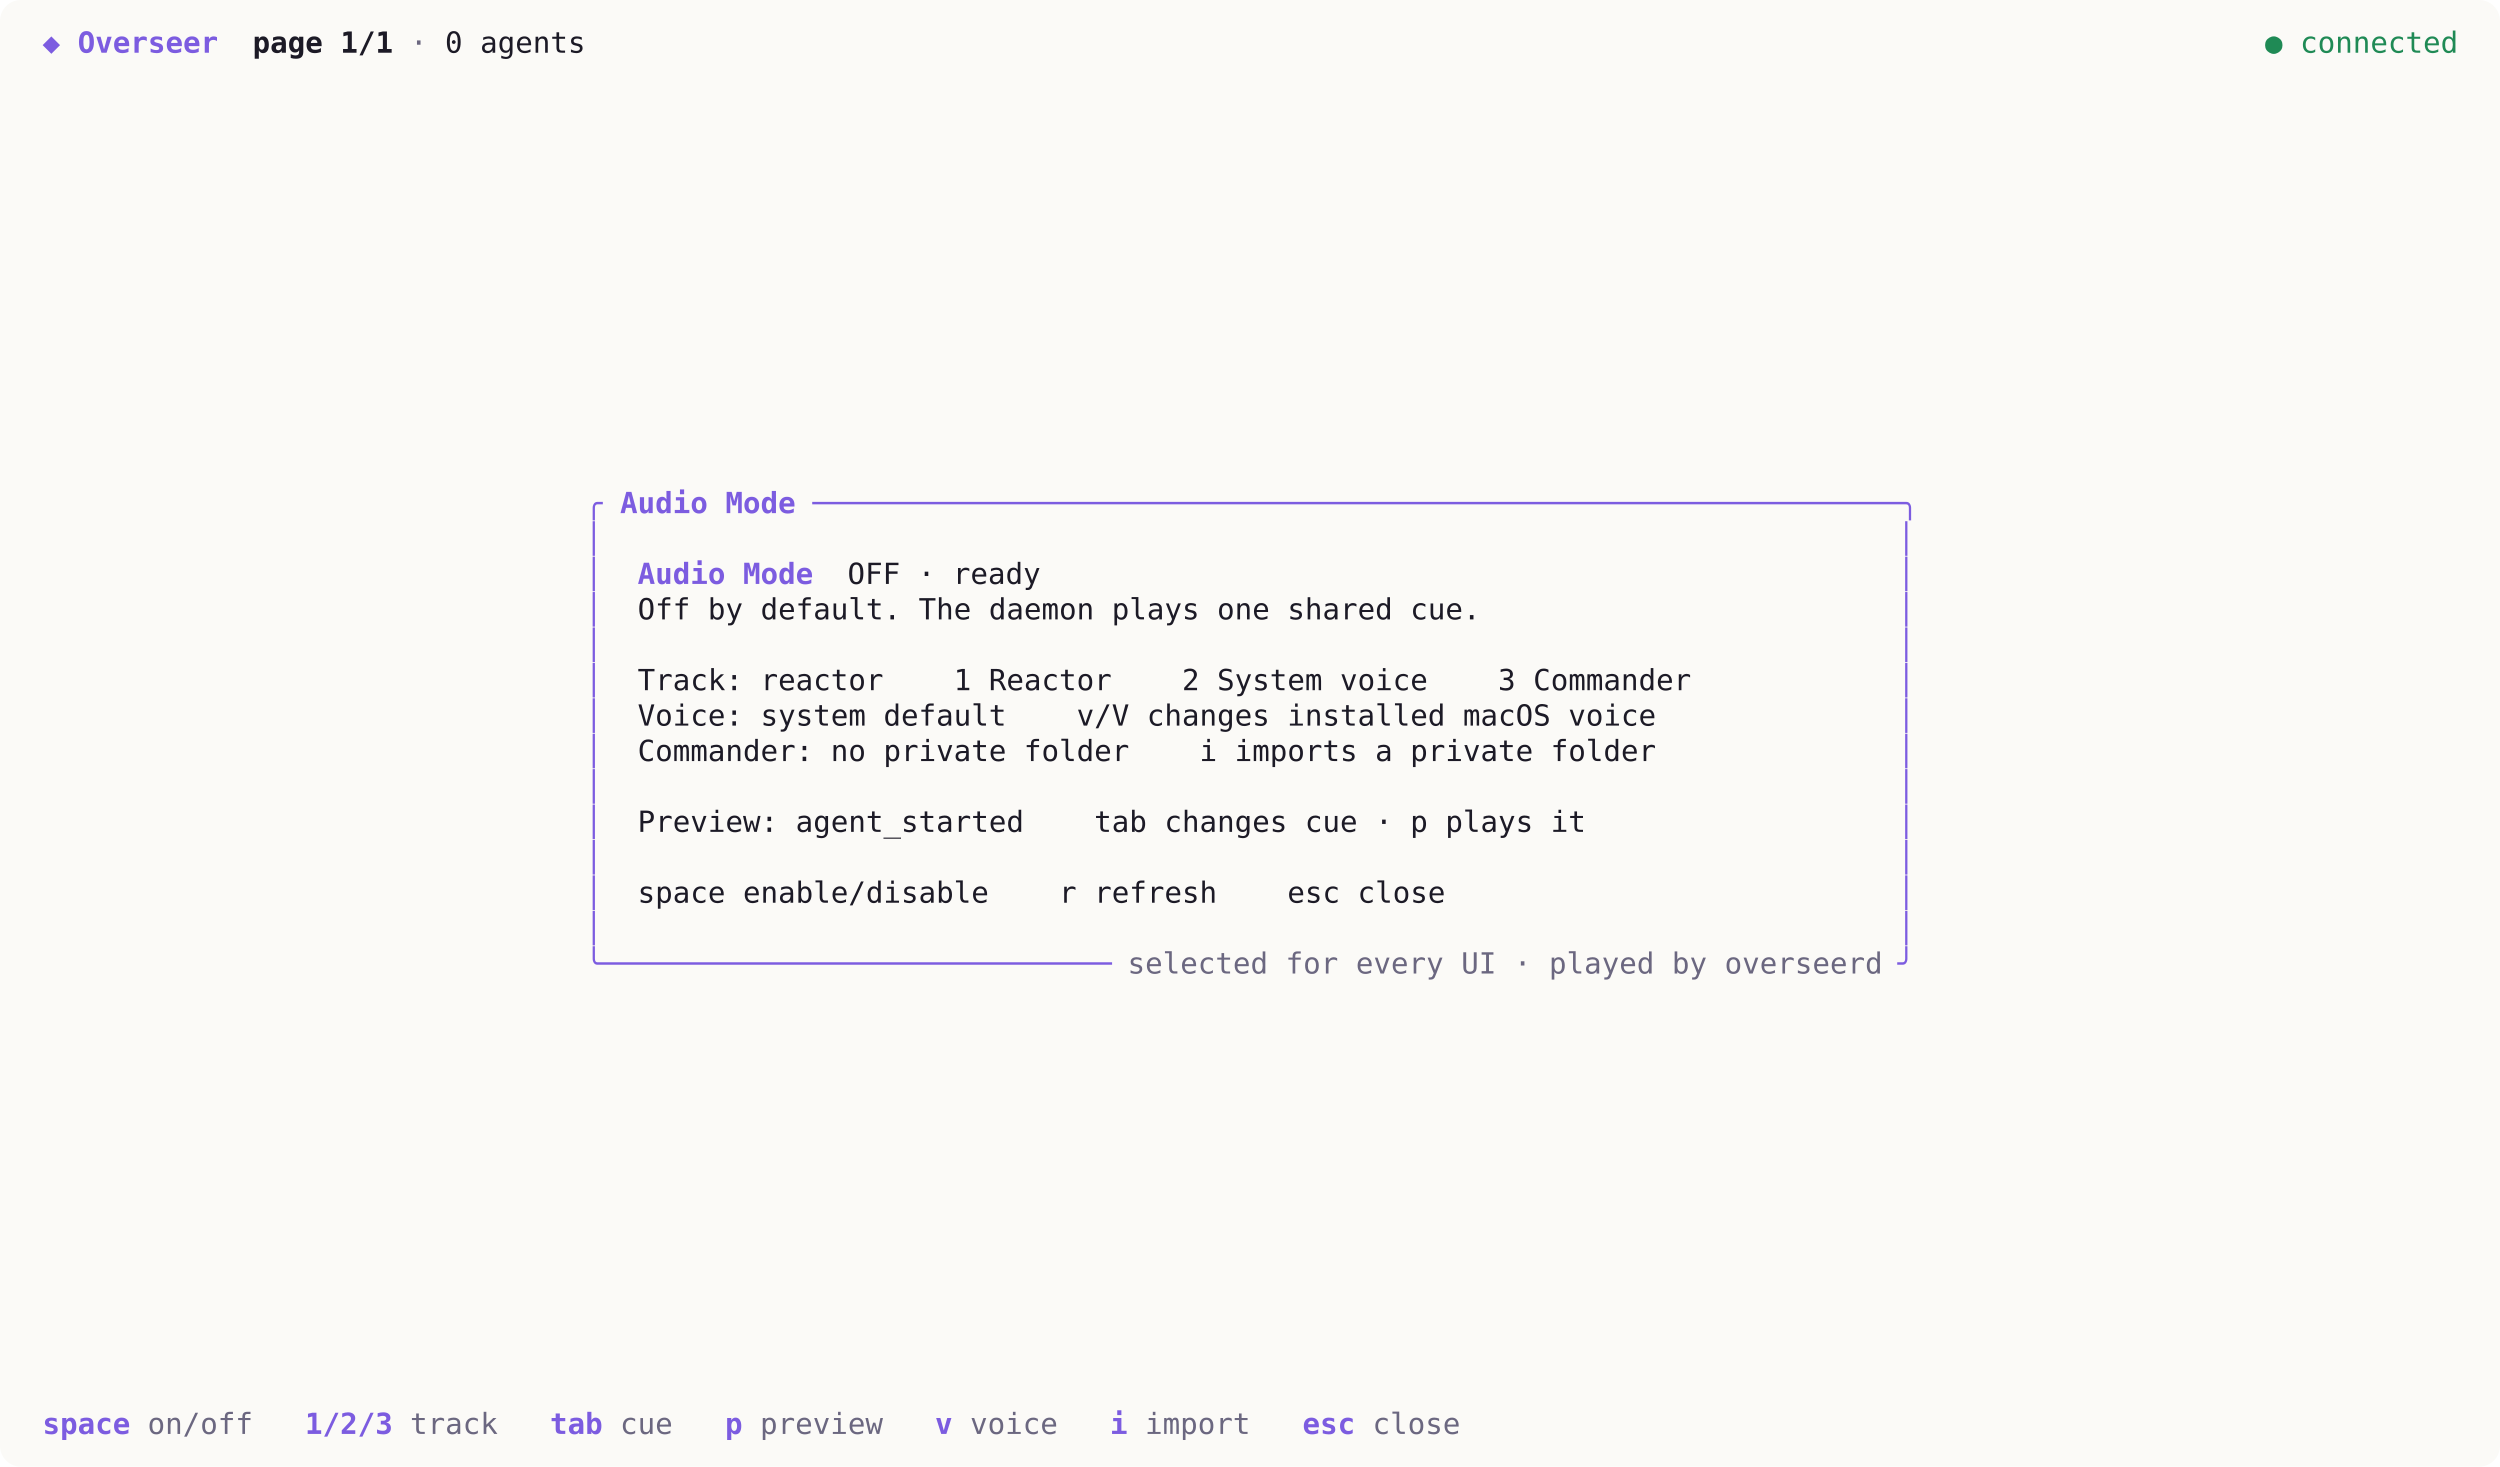
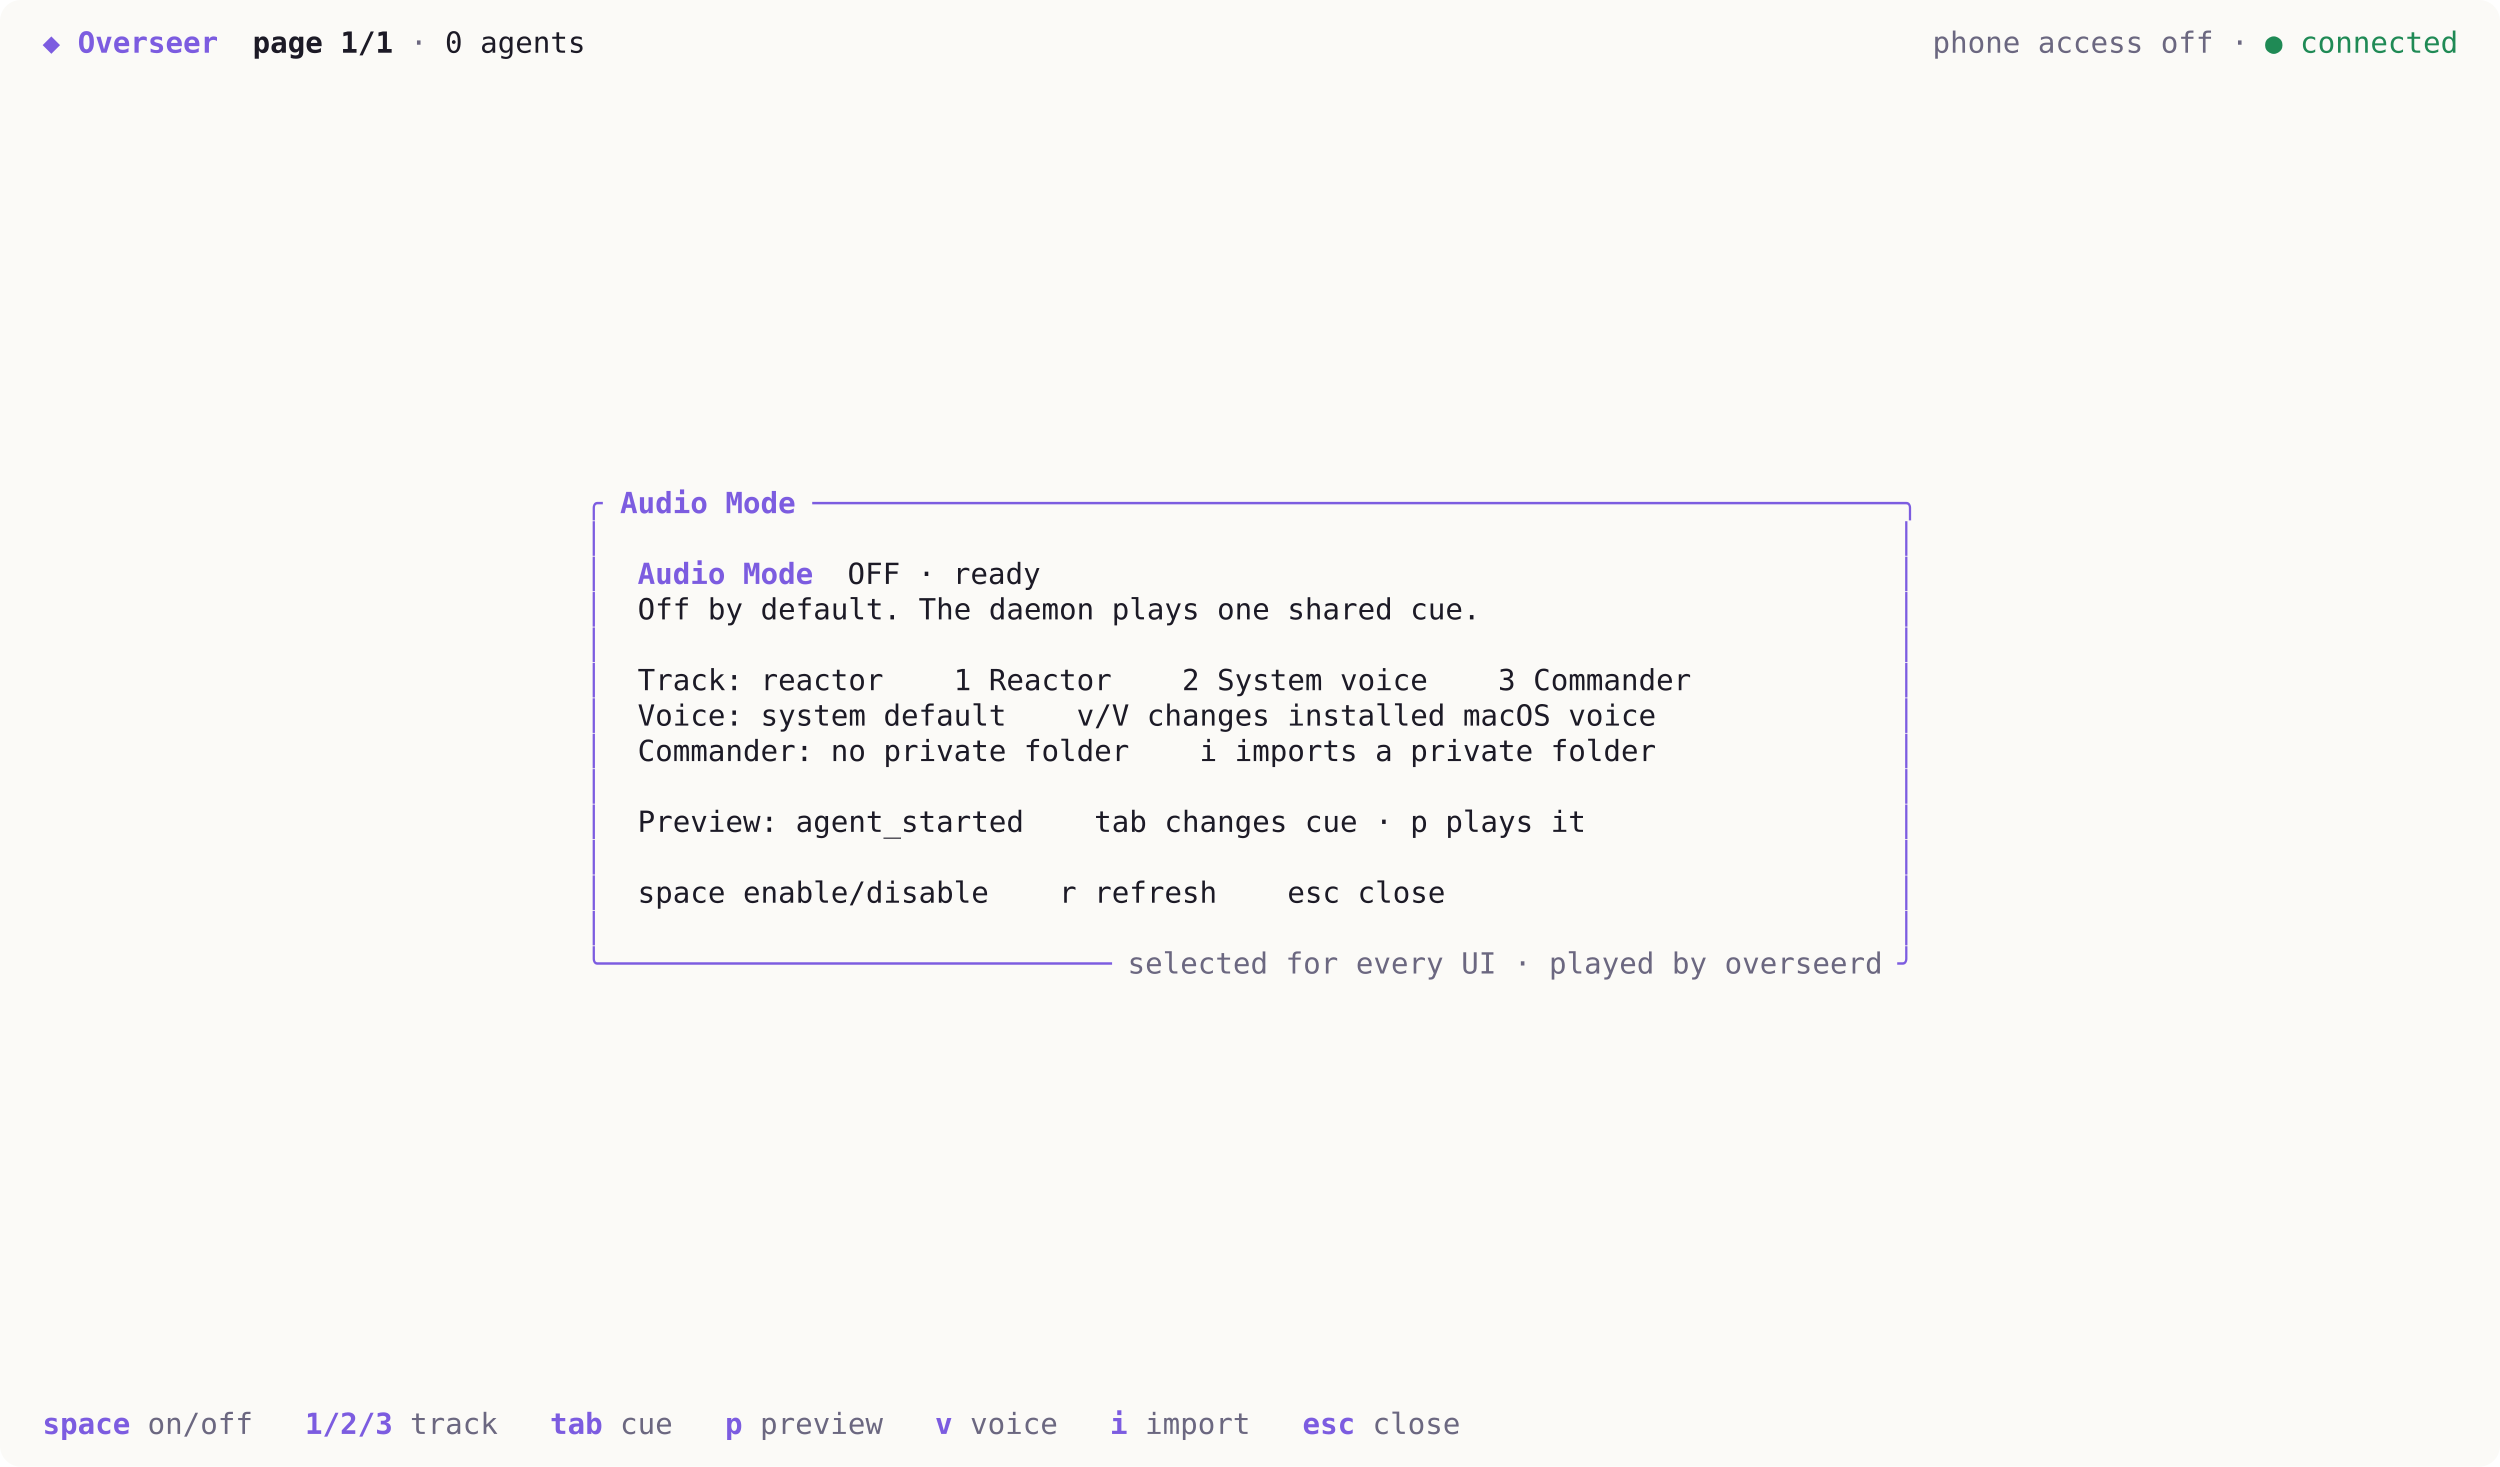
<svg xmlns="http://www.w3.org/2000/svg" width="1200" height="704" viewBox="0 0 1200 704">
  <rect width="100%" height="100%" rx="10" fill="#fbfaf7" />
  <g font-family="ui-monospace, SFMono-Regular, Menlo, monospace" font-size="14">
    <text x="12.0" y="25.3" textLength="100.8" lengthAdjust="spacingAndGlyphs" fill="#7c5ce0" font-weight="700" xml:space="preserve"> ◆ Overseer </text>
    <text x="112.8" y="25.3" textLength="84.0" lengthAdjust="spacingAndGlyphs" fill="#1c1a26" font-weight="700" xml:space="preserve"> page 1/1 </text>
    <text x="196.8" y="25.3" textLength="16.8" lengthAdjust="spacingAndGlyphs" fill="#6b6780" xml:space="preserve">· </text>
-     <text x="213.6" y="25.3" textLength="873.6" lengthAdjust="spacingAndGlyphs" fill="#1c1a26" xml:space="preserve">0 agents                                                                                                </text>
+     <text x="213.6" y="25.3" textLength="714.0" lengthAdjust="spacingAndGlyphs" fill="#1c1a26" xml:space="preserve">0 agents                                                                             </text>
+     <text x="927.6" y="25.3" textLength="159.6" lengthAdjust="spacingAndGlyphs" fill="#6b6780" xml:space="preserve">phone access off · </text>
    <text x="1087.2" y="25.3" textLength="100.8" lengthAdjust="spacingAndGlyphs" fill="#1f8a55" xml:space="preserve">● connected </text>
    <text x="280.8" y="246.3" textLength="8.4" lengthAdjust="spacingAndGlyphs" fill="#7c5ce0" xml:space="preserve">╭</text>
    <text x="289.2" y="246.3" textLength="100.8" lengthAdjust="spacingAndGlyphs" fill="#7c5ce0" font-weight="700" xml:space="preserve"> Audio Mode </text>
    <text x="390.0" y="246.3" textLength="529.2" lengthAdjust="spacingAndGlyphs" fill="#7c5ce0" xml:space="preserve">──────────────────────────────────────────────────────────────╮</text>
    <text x="280.8" y="263.3" textLength="8.4" lengthAdjust="spacingAndGlyphs" fill="#7c5ce0" xml:space="preserve">│</text>
    <text x="910.8" y="263.3" textLength="8.4" lengthAdjust="spacingAndGlyphs" fill="#7c5ce0" xml:space="preserve">│</text>
    <text x="280.8" y="280.3" textLength="8.4" lengthAdjust="spacingAndGlyphs" fill="#7c5ce0" xml:space="preserve">│</text>
    <text x="289.2" y="280.3" textLength="117.6" lengthAdjust="spacingAndGlyphs" fill="#7c5ce0" font-weight="700" xml:space="preserve">  Audio Mode  </text>
    <text x="406.8" y="280.3" textLength="504.0" lengthAdjust="spacingAndGlyphs" fill="#1c1a26" xml:space="preserve">OFF · ready                                                 </text>
    <text x="910.8" y="280.3" textLength="8.4" lengthAdjust="spacingAndGlyphs" fill="#7c5ce0" xml:space="preserve">│</text>
    <text x="280.8" y="297.3" textLength="8.4" lengthAdjust="spacingAndGlyphs" fill="#7c5ce0" xml:space="preserve">│</text>
    <text x="289.2" y="297.3" textLength="621.6" lengthAdjust="spacingAndGlyphs" fill="#1c1a26" xml:space="preserve">  Off by default. The daemon plays one shared cue.                        </text>
    <text x="910.8" y="297.3" textLength="8.4" lengthAdjust="spacingAndGlyphs" fill="#7c5ce0" xml:space="preserve">│</text>
    <text x="280.8" y="314.3" textLength="8.4" lengthAdjust="spacingAndGlyphs" fill="#7c5ce0" xml:space="preserve">│</text>
    <text x="910.8" y="314.3" textLength="8.4" lengthAdjust="spacingAndGlyphs" fill="#7c5ce0" xml:space="preserve">│</text>
    <text x="280.8" y="331.3" textLength="8.4" lengthAdjust="spacingAndGlyphs" fill="#7c5ce0" xml:space="preserve">│</text>
    <text x="289.2" y="331.3" textLength="621.6" lengthAdjust="spacingAndGlyphs" fill="#1c1a26" xml:space="preserve">  Track: reactor    1 Reactor    2 System voice    3 Commander            </text>
    <text x="910.8" y="331.3" textLength="8.4" lengthAdjust="spacingAndGlyphs" fill="#7c5ce0" xml:space="preserve">│</text>
    <text x="280.8" y="348.3" textLength="8.4" lengthAdjust="spacingAndGlyphs" fill="#7c5ce0" xml:space="preserve">│</text>
    <text x="289.2" y="348.3" textLength="621.6" lengthAdjust="spacingAndGlyphs" fill="#1c1a26" xml:space="preserve">  Voice: system default    v/V changes installed macOS voice              </text>
    <text x="910.8" y="348.3" textLength="8.4" lengthAdjust="spacingAndGlyphs" fill="#7c5ce0" xml:space="preserve">│</text>
    <text x="280.8" y="365.3" textLength="8.4" lengthAdjust="spacingAndGlyphs" fill="#7c5ce0" xml:space="preserve">│</text>
    <text x="289.2" y="365.3" textLength="621.6" lengthAdjust="spacingAndGlyphs" fill="#1c1a26" xml:space="preserve">  Commander: no private folder    i imports a private folder              </text>
    <text x="910.8" y="365.3" textLength="8.4" lengthAdjust="spacingAndGlyphs" fill="#7c5ce0" xml:space="preserve">│</text>
    <text x="280.8" y="382.3" textLength="8.4" lengthAdjust="spacingAndGlyphs" fill="#7c5ce0" xml:space="preserve">│</text>
    <text x="910.8" y="382.3" textLength="8.4" lengthAdjust="spacingAndGlyphs" fill="#7c5ce0" xml:space="preserve">│</text>
    <text x="280.8" y="399.3" textLength="8.4" lengthAdjust="spacingAndGlyphs" fill="#7c5ce0" xml:space="preserve">│</text>
    <text x="289.2" y="399.3" textLength="621.6" lengthAdjust="spacingAndGlyphs" fill="#1c1a26" xml:space="preserve">  Preview: agent_started    tab changes cue · p plays it                  </text>
    <text x="910.8" y="399.3" textLength="8.4" lengthAdjust="spacingAndGlyphs" fill="#7c5ce0" xml:space="preserve">│</text>
    <text x="280.8" y="416.3" textLength="8.4" lengthAdjust="spacingAndGlyphs" fill="#7c5ce0" xml:space="preserve">│</text>
    <text x="910.8" y="416.3" textLength="8.4" lengthAdjust="spacingAndGlyphs" fill="#7c5ce0" xml:space="preserve">│</text>
    <text x="280.8" y="433.3" textLength="8.4" lengthAdjust="spacingAndGlyphs" fill="#7c5ce0" xml:space="preserve">│</text>
    <text x="289.2" y="433.3" textLength="621.6" lengthAdjust="spacingAndGlyphs" fill="#1c1a26" xml:space="preserve">  space enable/disable    r refresh    esc close                          </text>
    <text x="910.8" y="433.3" textLength="8.4" lengthAdjust="spacingAndGlyphs" fill="#7c5ce0" xml:space="preserve">│</text>
    <text x="280.8" y="450.3" textLength="8.4" lengthAdjust="spacingAndGlyphs" fill="#7c5ce0" xml:space="preserve">│</text>
    <text x="910.8" y="450.3" textLength="8.4" lengthAdjust="spacingAndGlyphs" fill="#7c5ce0" xml:space="preserve">│</text>
    <text x="280.8" y="467.3" textLength="252.0" lengthAdjust="spacingAndGlyphs" fill="#7c5ce0" xml:space="preserve">╰─────────────────────────────</text>
    <text x="532.8" y="467.3" textLength="378.0" lengthAdjust="spacingAndGlyphs" fill="#6b6780" xml:space="preserve"> selected for every UI · played by overseerd </text>
    <text x="910.8" y="467.3" textLength="8.4" lengthAdjust="spacingAndGlyphs" fill="#7c5ce0" xml:space="preserve">╯</text>
    <text x="20.4" y="688.3" textLength="42.0" lengthAdjust="spacingAndGlyphs" fill="#7c5ce0" font-weight="700" xml:space="preserve">space</text>
    <text x="62.4" y="688.3" textLength="84.0" lengthAdjust="spacingAndGlyphs" fill="#6b6780" xml:space="preserve"> on/off   </text>
    <text x="146.4" y="688.3" textLength="42.0" lengthAdjust="spacingAndGlyphs" fill="#7c5ce0" font-weight="700" xml:space="preserve">1/2/3</text>
    <text x="188.4" y="688.3" textLength="75.6" lengthAdjust="spacingAndGlyphs" fill="#6b6780" xml:space="preserve"> track   </text>
    <text x="264.0" y="688.3" textLength="25.2" lengthAdjust="spacingAndGlyphs" fill="#7c5ce0" font-weight="700" xml:space="preserve">tab</text>
    <text x="289.2" y="688.3" textLength="58.8" lengthAdjust="spacingAndGlyphs" fill="#6b6780" xml:space="preserve"> cue   </text>
    <text x="348.0" y="688.3" textLength="8.4" lengthAdjust="spacingAndGlyphs" fill="#7c5ce0" font-weight="700" xml:space="preserve">p</text>
    <text x="356.4" y="688.3" textLength="92.4" lengthAdjust="spacingAndGlyphs" fill="#6b6780" xml:space="preserve"> preview   </text>
    <text x="448.8" y="688.3" textLength="8.4" lengthAdjust="spacingAndGlyphs" fill="#7c5ce0" font-weight="700" xml:space="preserve">v</text>
    <text x="457.2" y="688.3" textLength="75.6" lengthAdjust="spacingAndGlyphs" fill="#6b6780" xml:space="preserve"> voice   </text>
    <text x="532.8" y="688.3" textLength="8.4" lengthAdjust="spacingAndGlyphs" fill="#7c5ce0" font-weight="700" xml:space="preserve">i</text>
    <text x="541.2" y="688.3" textLength="84.0" lengthAdjust="spacingAndGlyphs" fill="#6b6780" xml:space="preserve"> import   </text>
    <text x="625.2" y="688.3" textLength="25.2" lengthAdjust="spacingAndGlyphs" fill="#7c5ce0" font-weight="700" xml:space="preserve">esc</text>
    <text x="650.4" y="688.3" textLength="75.6" lengthAdjust="spacingAndGlyphs" fill="#6b6780" xml:space="preserve"> close   </text>
  </g>
</svg>
